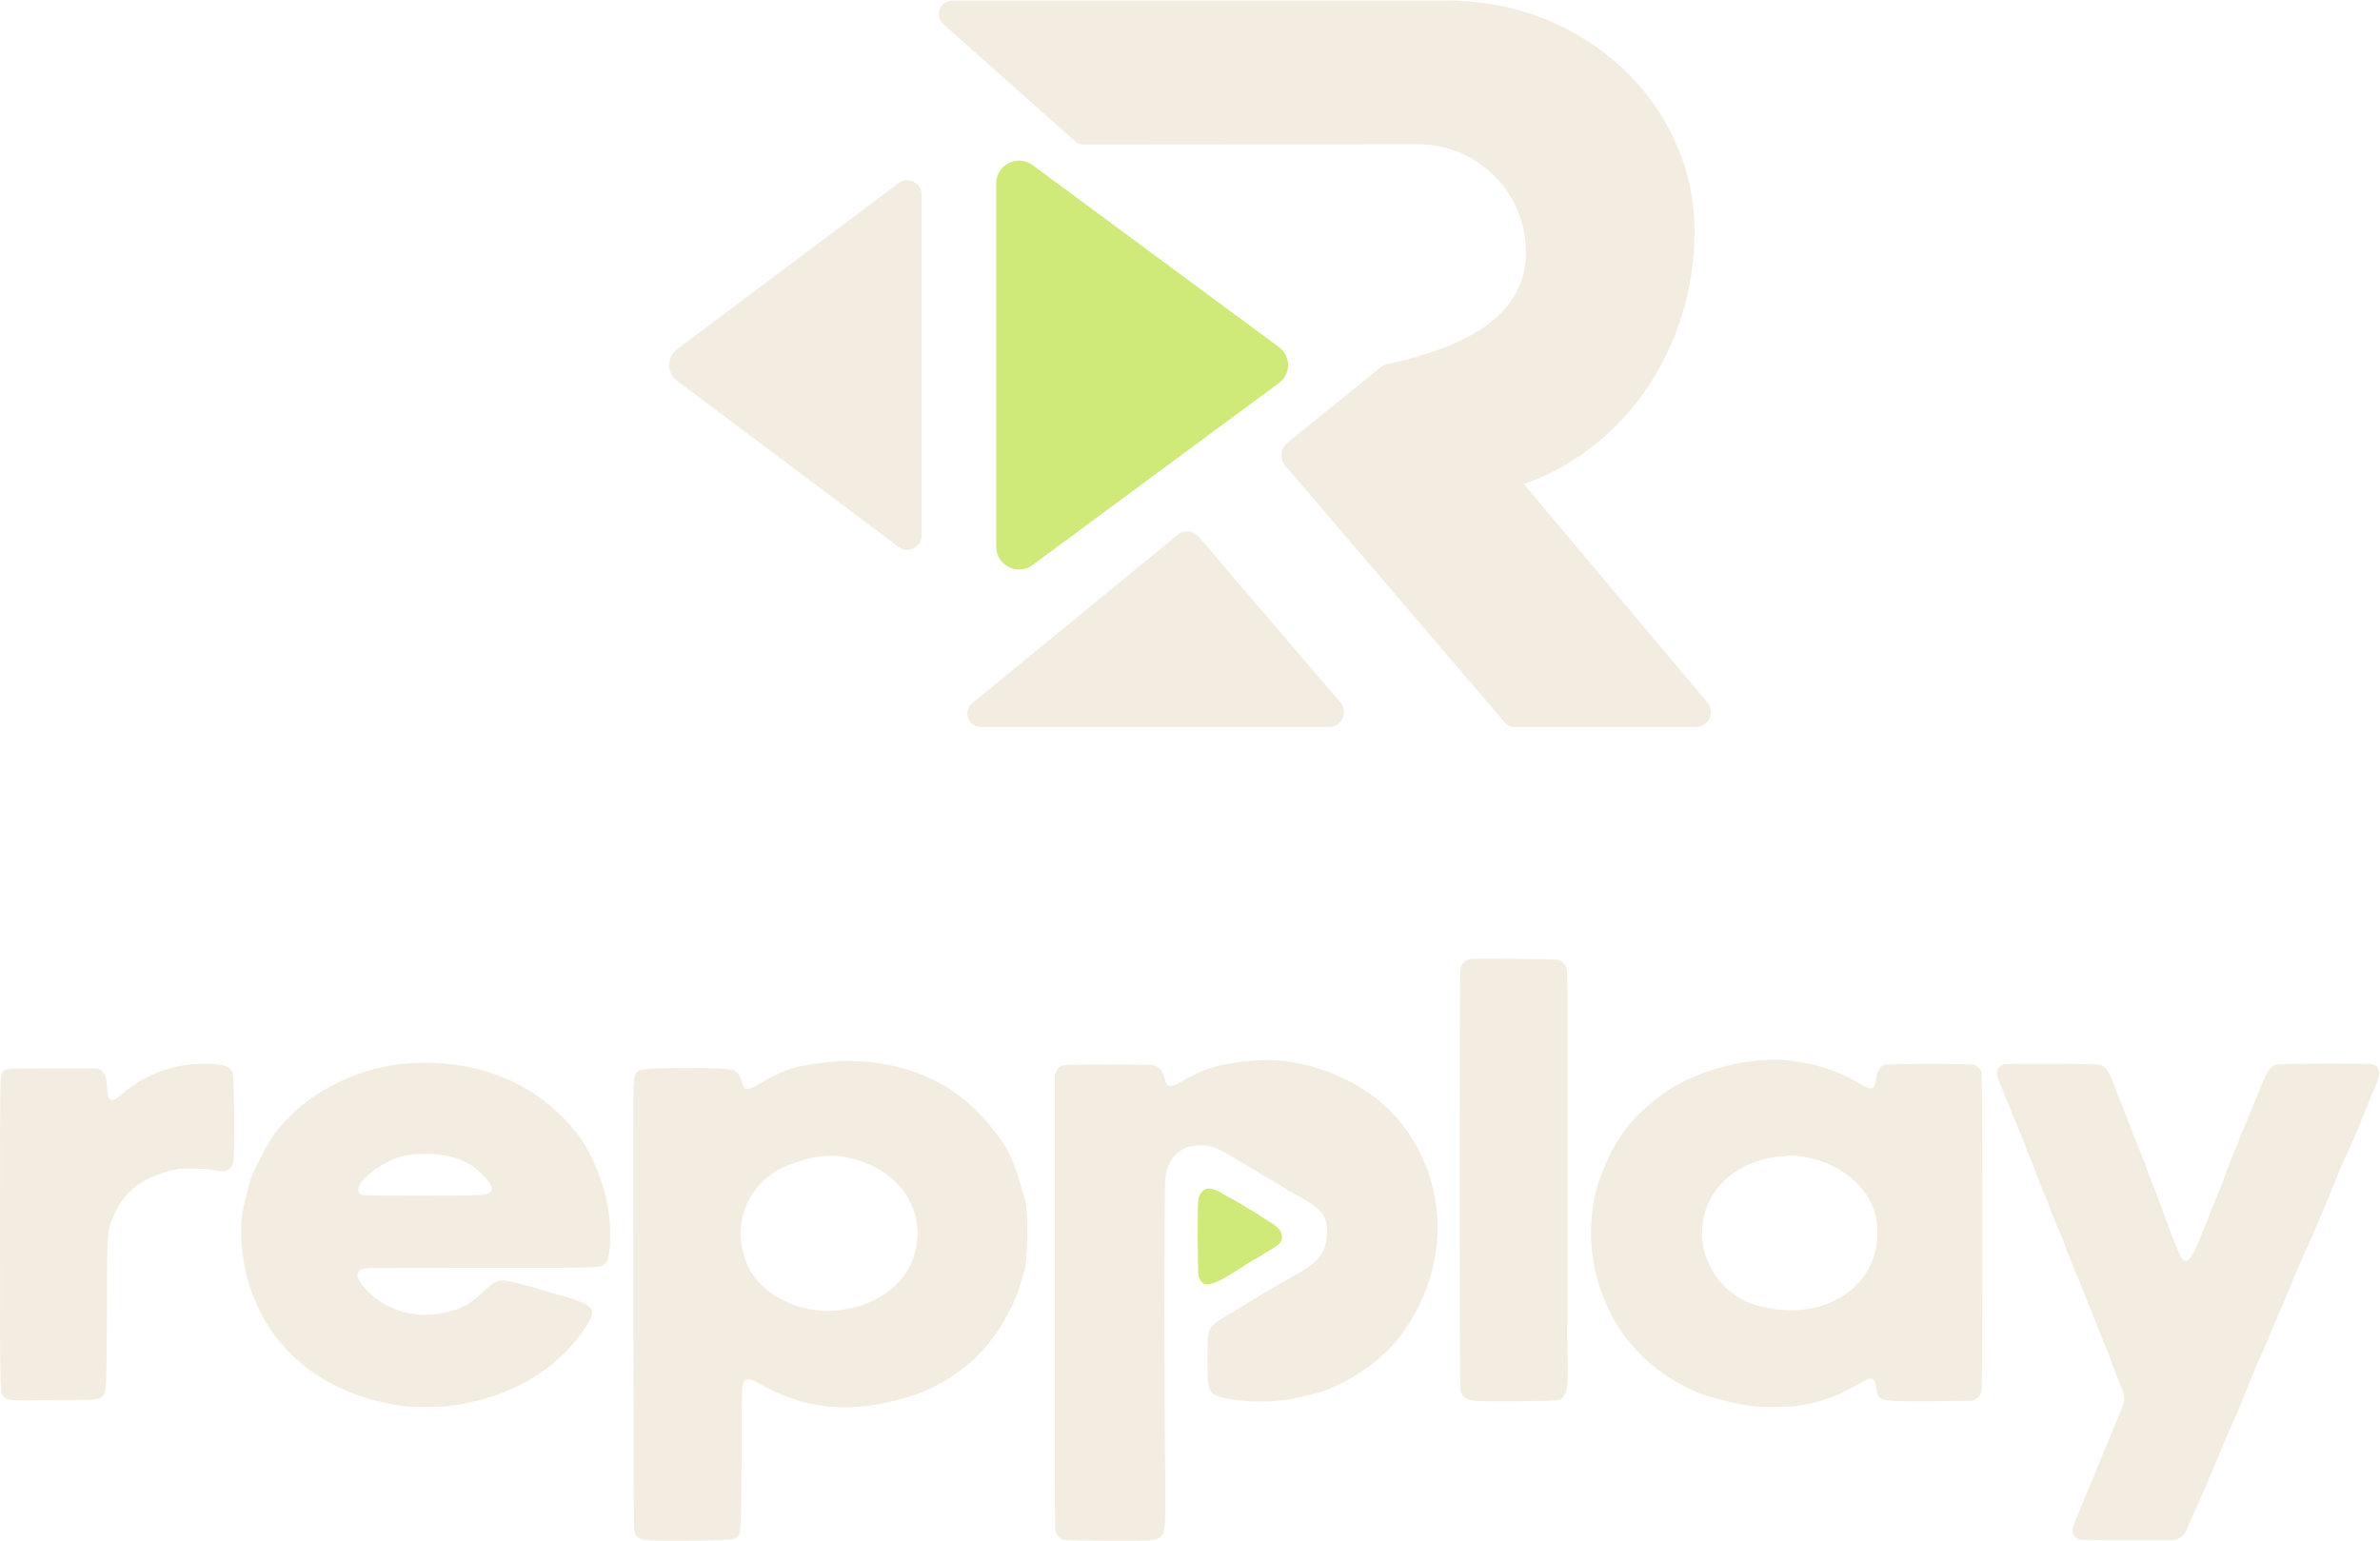
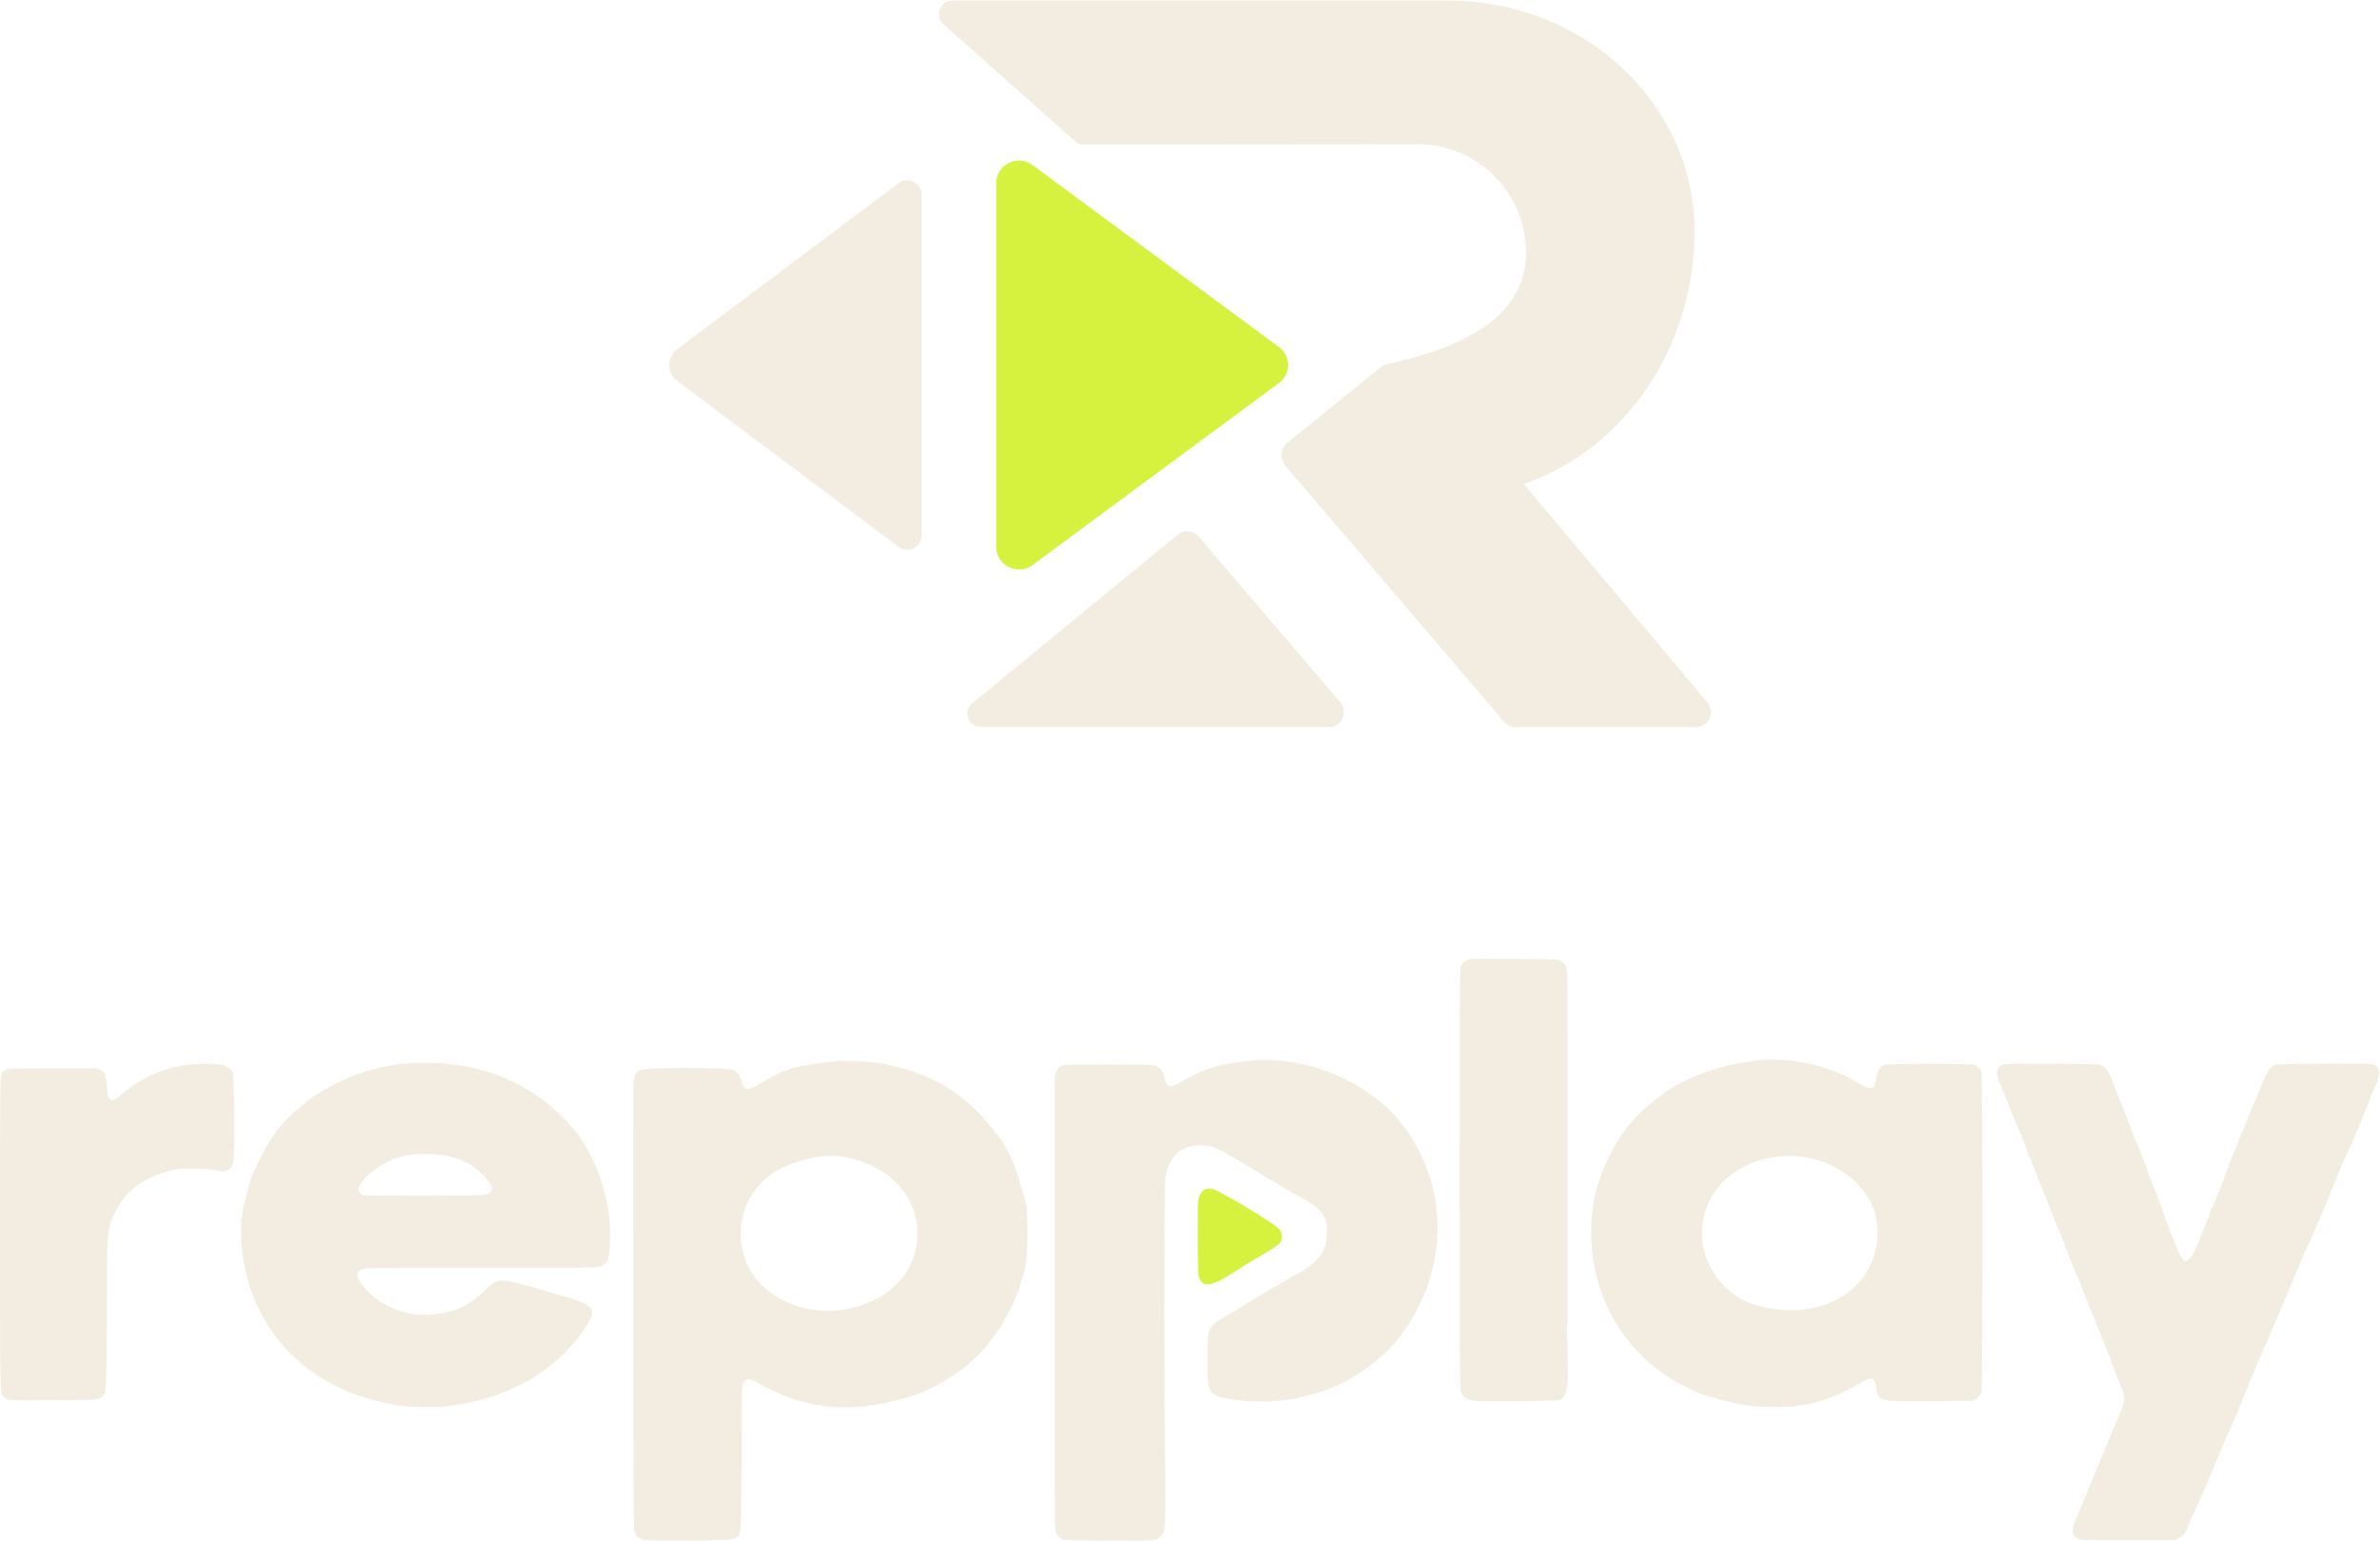
<svg xmlns="http://www.w3.org/2000/svg" viewBox="525 0 990 641" width="990" height="641" role="img" aria-label="Repplay logo vertical (fundo escuro)">
  <g transform="translate(715 -123.75) scale(1.25)">
    <path fill="#F3EDE1" d="M154.7 163.8C154.7 159.84 150.18 157.59 147.02 159.96L73.34 215.22C69.82 217.86 69.82 223.14 73.34 225.78L147.02 281.04C150.18 283.41 154.7 281.16 154.7 277.2Z" />
-     <path fill="#CFEA79" d="M191.62 153.95C186.6 150.24 179.5 153.83 179.5 160.06L179.5 280.94C179.5 287.17 186.6 290.76 191.62 287.05L273.64 226.45C277.65 223.49 277.65 217.51 273.64 214.55Z" />
+     <path fill="#D6F23F" d="M191.62 153.95C186.6 150.24 179.5 153.83 179.5 160.06L179.5 280.94C179.5 287.17 186.6 290.76 191.62 287.05L273.64 226.45C277.65 223.49 277.65 217.51 273.64 214.55Z" />
    <path fill="#F3EDE1" d="M246.88 277.6C245.11 275.53 242.01 275.26 239.91 276.98L171.57 333.02C168.3 335.7 170.2 341 174.43 341L290.21 341C294.48 341 296.79 336 294.02 332.75Z" />
    <path fill="#F3EDE1" d="M164.94 99.2L330 99.2A81.9 76.8 0 0 1 411.9 176A81.9 88.35 0 0 1 355.09 260.1L416.17 332.78C418.9 336.04 416.59 341 412.34 341L352.12 341C350.81 341 349.56 340.42 348.7 339.42L275.78 254.1C273.76 251.75 274.09 248.19 276.5 246.25L308.4 220.5C329.89 215.81 355.8 207 355.8 183A36 36 0 0 0 319.8 147L208.5 147.1C207.52 147.1 206.58 146.74 205.85 146.09L161.95 107.06C158.85 104.31 160.8 99.2 164.94 99.2Z" />
  </g>
  <g transform="translate(0 302)">
    <path fill="#F3EDE1" fill-rule="evenodd" d="M1136.5 97C1134.5 97.5 1133 98.75 1132.5 100.75C1132 102.25 1132 275 1132.5 276.5C1133.25 279.25 1134.75 280.25 1138 280.75C1141 281.25 1171.5 281 1173.25 280.5C1177 279.25 1177.5 276 1177 258.25C1176.75 253.25 1176.75 249 1177 249C1177 248.75 1177 223 1177 142.5C1177 115.25 1177 102.25 1176.75 101.25C1176.25 99 1174.75 97.75 1172.75 97.25C1171 97 1138 96.75 1136.5 97ZM1258.75 139C1243 140 1225.75 146 1215.5 154C1202.25 164 1195.5 173.75 1189.75 190.5C1185.75 203 1185.75 220 1190.5 233.75C1197 253.75 1211.25 269 1231.5 277.5C1235.25 279 1246.25 282 1253.5 283C1256 283.5 1268.75 283.5 1272 283C1281.5 281.75 1289 279 1297.75 274C1303.5 270.5 1304.75 270.75 1305.5 275.5C1306.5 281.25 1306 281 1328.5 281L1345.5 280.75L1346.5 280.25C1348 279.5 1348.75 278.5 1349.25 277C1349.75 275.5 1349.75 146 1349.25 144.25C1349 143 1347.5 141.5 1346.25 141C1344.75 140.5 1310.5 140.5 1309 141C1306.75 142 1306 143.25 1305.5 146.5C1304.75 151.75 1303.5 152 1297.5 148.25C1287.25 142 1271.25 138 1258.75 139ZM1272.5 179C1289 180.25 1303.25 191.75 1305.5 205.25C1309.75 231.5 1284.75 249.5 1255.5 241C1243.25 237.5 1234 226 1233 213.25C1232 194.75 1245.75 180.75 1266.5 179C1267.75 179 1269 178.75 1269.25 178.75C1269.25 178.75 1270.75 178.75 1272.5 179ZM1046 139.25C1032.5 140.5 1025.75 142.5 1016 148.25C1012 150.75 1010 150.25 1009.5 146.75C1008.75 143.75 1007.5 142 1005.25 141.25C1003.75 140.75 968.5 140.75 967 141.25C965.5 141.75 965 142.5 964.25 144.25L963.75 145.25L963.75 239.75C963.75 318.25 963.75 334.25 964 335C964.5 336.5 965.25 337.75 966.5 338.25L967.75 338.75L985.5 339C1005 339 1005.5 339 1007.25 337.75C1009.75 336 1009.75 334.75 1009.75 316.25C1009.25 287.5 1009.25 190 1009.75 187.75C1011.25 179 1016.25 174.5 1024.5 174.5C1029 174.5 1031.5 175.5 1040 180.75C1043.25 182.75 1047.75 185.25 1050 186.75C1052 188 1056 190.25 1058.5 191.75C1060.75 193.25 1064.25 195.25 1066.25 196.25C1075.25 201.25 1077.25 204.25 1077 211.75C1076.5 219.25 1073.25 223.5 1063.25 228.75C1059.75 230.75 1048.5 237.25 1044.5 239.75C1043.25 240.5 1040.5 242.25 1038.5 243.5C1026.75 250.25 1027.5 249.25 1027.25 262.25C1027.25 274.25 1027.5 275.75 1029.5 277.75C1032.25 280 1043 281.5 1053.5 281C1058.5 280.75 1060 280.5 1065.25 279.5C1066.75 279 1069 278.5 1070 278.25C1083.25 275.5 1099.5 264.75 1107.75 253.5C1128.25 226 1128 190 1107.25 164.5C1093.5 147.75 1068.25 137.25 1046 139.25ZM873 139.5C856 141.25 851.75 142.5 841.25 148.75C835.75 152 834.5 152 833.5 147.75C832.75 145.25 831.75 144 830.25 143.25C827.75 142 793.75 142 791.25 143.25C789.25 144.25 788.75 145.25 788.5 149.75C788.25 154 788.5 333 788.75 334.25C789 337 790.5 338.25 793.5 338.75C798 339.25 828.75 339 830 338.25C833.5 336.75 833.25 339 833.5 305.5C833.5 288.5 833.5 276.5 833.75 275.5C834.25 271.5 835.75 271 839.25 272.75C859.25 284.5 878.25 286.5 901.75 279.5C904 278.75 906.5 278 907.25 277.75C924.5 270.75 936.5 260 945 243.25C947.75 238 948.75 235 951.25 226.25C952.5 221.5 952.75 204.75 951.75 198.5C951.5 197.75 950.75 195 950 192.5C946.5 180 944 175.25 938 167.75C924.75 151 908.5 142.25 886.25 139.75C883.75 139.5 874.5 139.25 873 139.5ZM877 179.5C896.75 183.25 909 198.5 906.25 216C904 231 890.5 241.75 872.5 243.25C857.75 244.5 842.25 237 836.5 225.5C828 208.25 836 188.5 854.25 182.25C863 179 870.5 178 877 179.5ZM693.5 140.5C676 142 657.75 150.25 645.75 162.25C639.75 168.25 637 172.25 632.75 181C629.75 186.75 629.25 188 627.75 194.25C627.25 196 626.75 198.25 626.5 199.25C624.5 206.5 625 218 627.5 228.5C635.25 258.5 658.75 278.25 692.75 283C695.5 283.5 708 283.5 711.5 283C736.25 280 756.25 268.5 768.25 250.75C773.5 242.75 772.75 241.25 760.25 237.5C757.25 236.75 753.25 235.5 751.5 235C750 234.5 747.25 233.75 745.75 233.25C744.25 233 741.75 232.25 740 231.75C733.25 230 731.5 230.25 727 234.5C720.5 240.75 717.25 242.5 709.25 244.25C698 246.75 686 243.25 678.25 235.5C672.5 229.75 672.25 226.5 677 225.75C678 225.5 697.25 225.5 725.25 225.5C775.25 225.5 774.25 225.5 776 224.25C778.25 223 779 219 778.75 208.5C778.25 195 772.25 178 763.75 168C747 147.75 722.5 138.25 693.5 140.5ZM706.5 178.25C715 179 722 182.25 726.75 187.75C731.25 192.75 730.5 195 724 195.25C719 195.5 677.25 195.5 676.25 195.25C668.5 193.25 683 180.25 695 178.5C699 178 702.5 178 706.5 178.25ZM606 140.75C595.5 141.25 584 146 576.25 152.75C571.25 157.25 569.75 156.75 569.5 150.25C569.25 144.75 568.25 143.25 565 142.5C564.5 142.5 556.25 142.5 546.5 142.5C526.75 142.5 527.25 142.5 526 144.25C525 145.75 525 143.75 525 211.5C525 281.25 525 277.5 526.5 279C528.25 280.75 528 280.75 547 280.5C566.5 280.5 566 280.5 567.75 278.75C569.25 276.75 569.25 278 569.5 245.5C569.5 211.5 569.5 210.75 571.75 205C575.75 194.75 583 188.5 595.25 185.25L599.75 184.25L605 184.25C610 184.25 610.75 184.25 613.5 184.75C619 186 620.75 185.25 622 181.75C622.75 180 622.5 145.5 621.75 144C620 141 616.5 140.25 606 140.75ZM1359 140.75C1355.75 141.25 1354.75 144 1356.75 148.5C1357.25 149.75 1359 154 1360.75 158C1362.25 162.25 1364.25 166.75 1364.75 168C1365.25 169.25 1366.5 172 1367.25 174C1367.75 176 1369.75 180.5 1371.25 184.25C1372.5 188 1374.75 193 1375.75 195.75C1377 198.5 1378.25 202.25 1379 204C1379.75 206 1381.25 209.5 1382.25 211.75C1383.25 214.25 1384.75 218.25 1385.75 221C1387 223.75 1388.5 228 1389.75 230.5C1391.25 234.5 1393.5 240 1400 256.25C1401.5 259.75 1403.25 264.25 1404 266.5C1404.75 268.75 1406 271.75 1406.75 273.5C1409.5 280.5 1409.5 280 1404.75 290.75C1403.5 294 1401 299.75 1399.5 303.5C1397 309.5 1391.5 323 1388.25 330.75C1386.5 334.75 1386.75 337 1389.5 338.25C1390.5 338.75 1390.5 338.75 1410 338.75L1429.75 338.75L1431.25 338C1433 337.25 1434.25 335.75 1435.5 332.25C1437.25 328 1439 324.5 1440.75 320.25C1441.75 318.25 1444 313 1445.75 308.75C1447.5 304.5 1449.75 299 1451 296.25C1452.25 293.5 1454.25 288.75 1455.75 285.5C1459.5 276 1463.25 267.25 1464.5 264C1465.5 262.25 1466.75 259 1467.75 256.75C1473 244.25 1474.5 241 1476.25 236.75C1477.25 234.5 1478.75 231 1479.25 229.5C1480.75 225.75 1482.5 222 1483.75 218.75C1484.5 217.5 1485.5 215.25 1486.25 213.75C1486.75 212.25 1488.25 208.75 1489.5 206C1490.75 203.25 1492.75 198.25 1494 195.25C1497.5 186.75 1500 180.5 1501 178.5C1503 174.5 1506.75 165.75 1509.25 159.25C1510.75 155.25 1512.5 151 1513.25 149.75C1515.5 144.25 1515 141.5 1511.5 140.75C1509 140.25 1472.5 140.5 1471.5 141C1469.25 142 1468.25 143.5 1466 148.75C1465.25 150.5 1464.25 153.25 1463.5 155C1462.75 156.75 1461.25 160 1460.5 162C1459.75 164.25 1458.25 167.75 1457.25 169.75C1456.5 172 1454.75 176.5 1453.25 179.75C1450 189 1446.25 198.25 1444.75 201.5C1444.25 203 1442.75 206.75 1441.5 209.75C1436.5 223 1434.25 225.25 1431.75 220C1430.5 217.75 1425.5 204.5 1423.75 199.25C1422.75 196.75 1421.5 193.25 1420.75 191.5C1420 189.75 1418.25 185.25 1417 181.5C1412.75 171 1410 164 1408 158.5C1406.75 155.75 1405.25 151.75 1404.5 149.75C1402.25 143.75 1401 141.75 1398.5 141C1397.25 140.5 1361.25 140.5 1359 140.75Z" />
-     <path fill="#CFEA79" d="M1026 193C1024.75 193.75 1023.75 195.25 1023.5 197C1023 199.5 1023.25 227 1023.5 228.75C1025 234 1028.75 233.5 1038.75 227C1040.75 225.75 1045.25 222.75 1049 220.75C1057.75 215.5 1058.25 215 1058.25 212.5C1058.25 210 1056.75 208.5 1051 205C1049.25 203.75 1046.25 202 1044.5 201C1042.75 199.75 1039.75 198 1037.75 197C1035.75 196 1033.25 194.5 1032.5 194C1029.5 192.5 1027.75 192 1026 193Z" />
+     <path fill="#D6F23F" d="M1026 193C1024.75 193.75 1023.75 195.25 1023.5 197C1023 199.5 1023.25 227 1023.5 228.75C1025 234 1028.75 233.5 1038.75 227C1040.75 225.75 1045.25 222.75 1049 220.75C1057.75 215.5 1058.25 215 1058.25 212.5C1058.25 210 1056.75 208.5 1051 205C1049.25 203.75 1046.25 202 1044.5 201C1042.75 199.75 1039.75 198 1037.75 197C1035.75 196 1033.25 194.5 1032.5 194C1029.5 192.5 1027.75 192 1026 193Z" />
  </g>
</svg>
